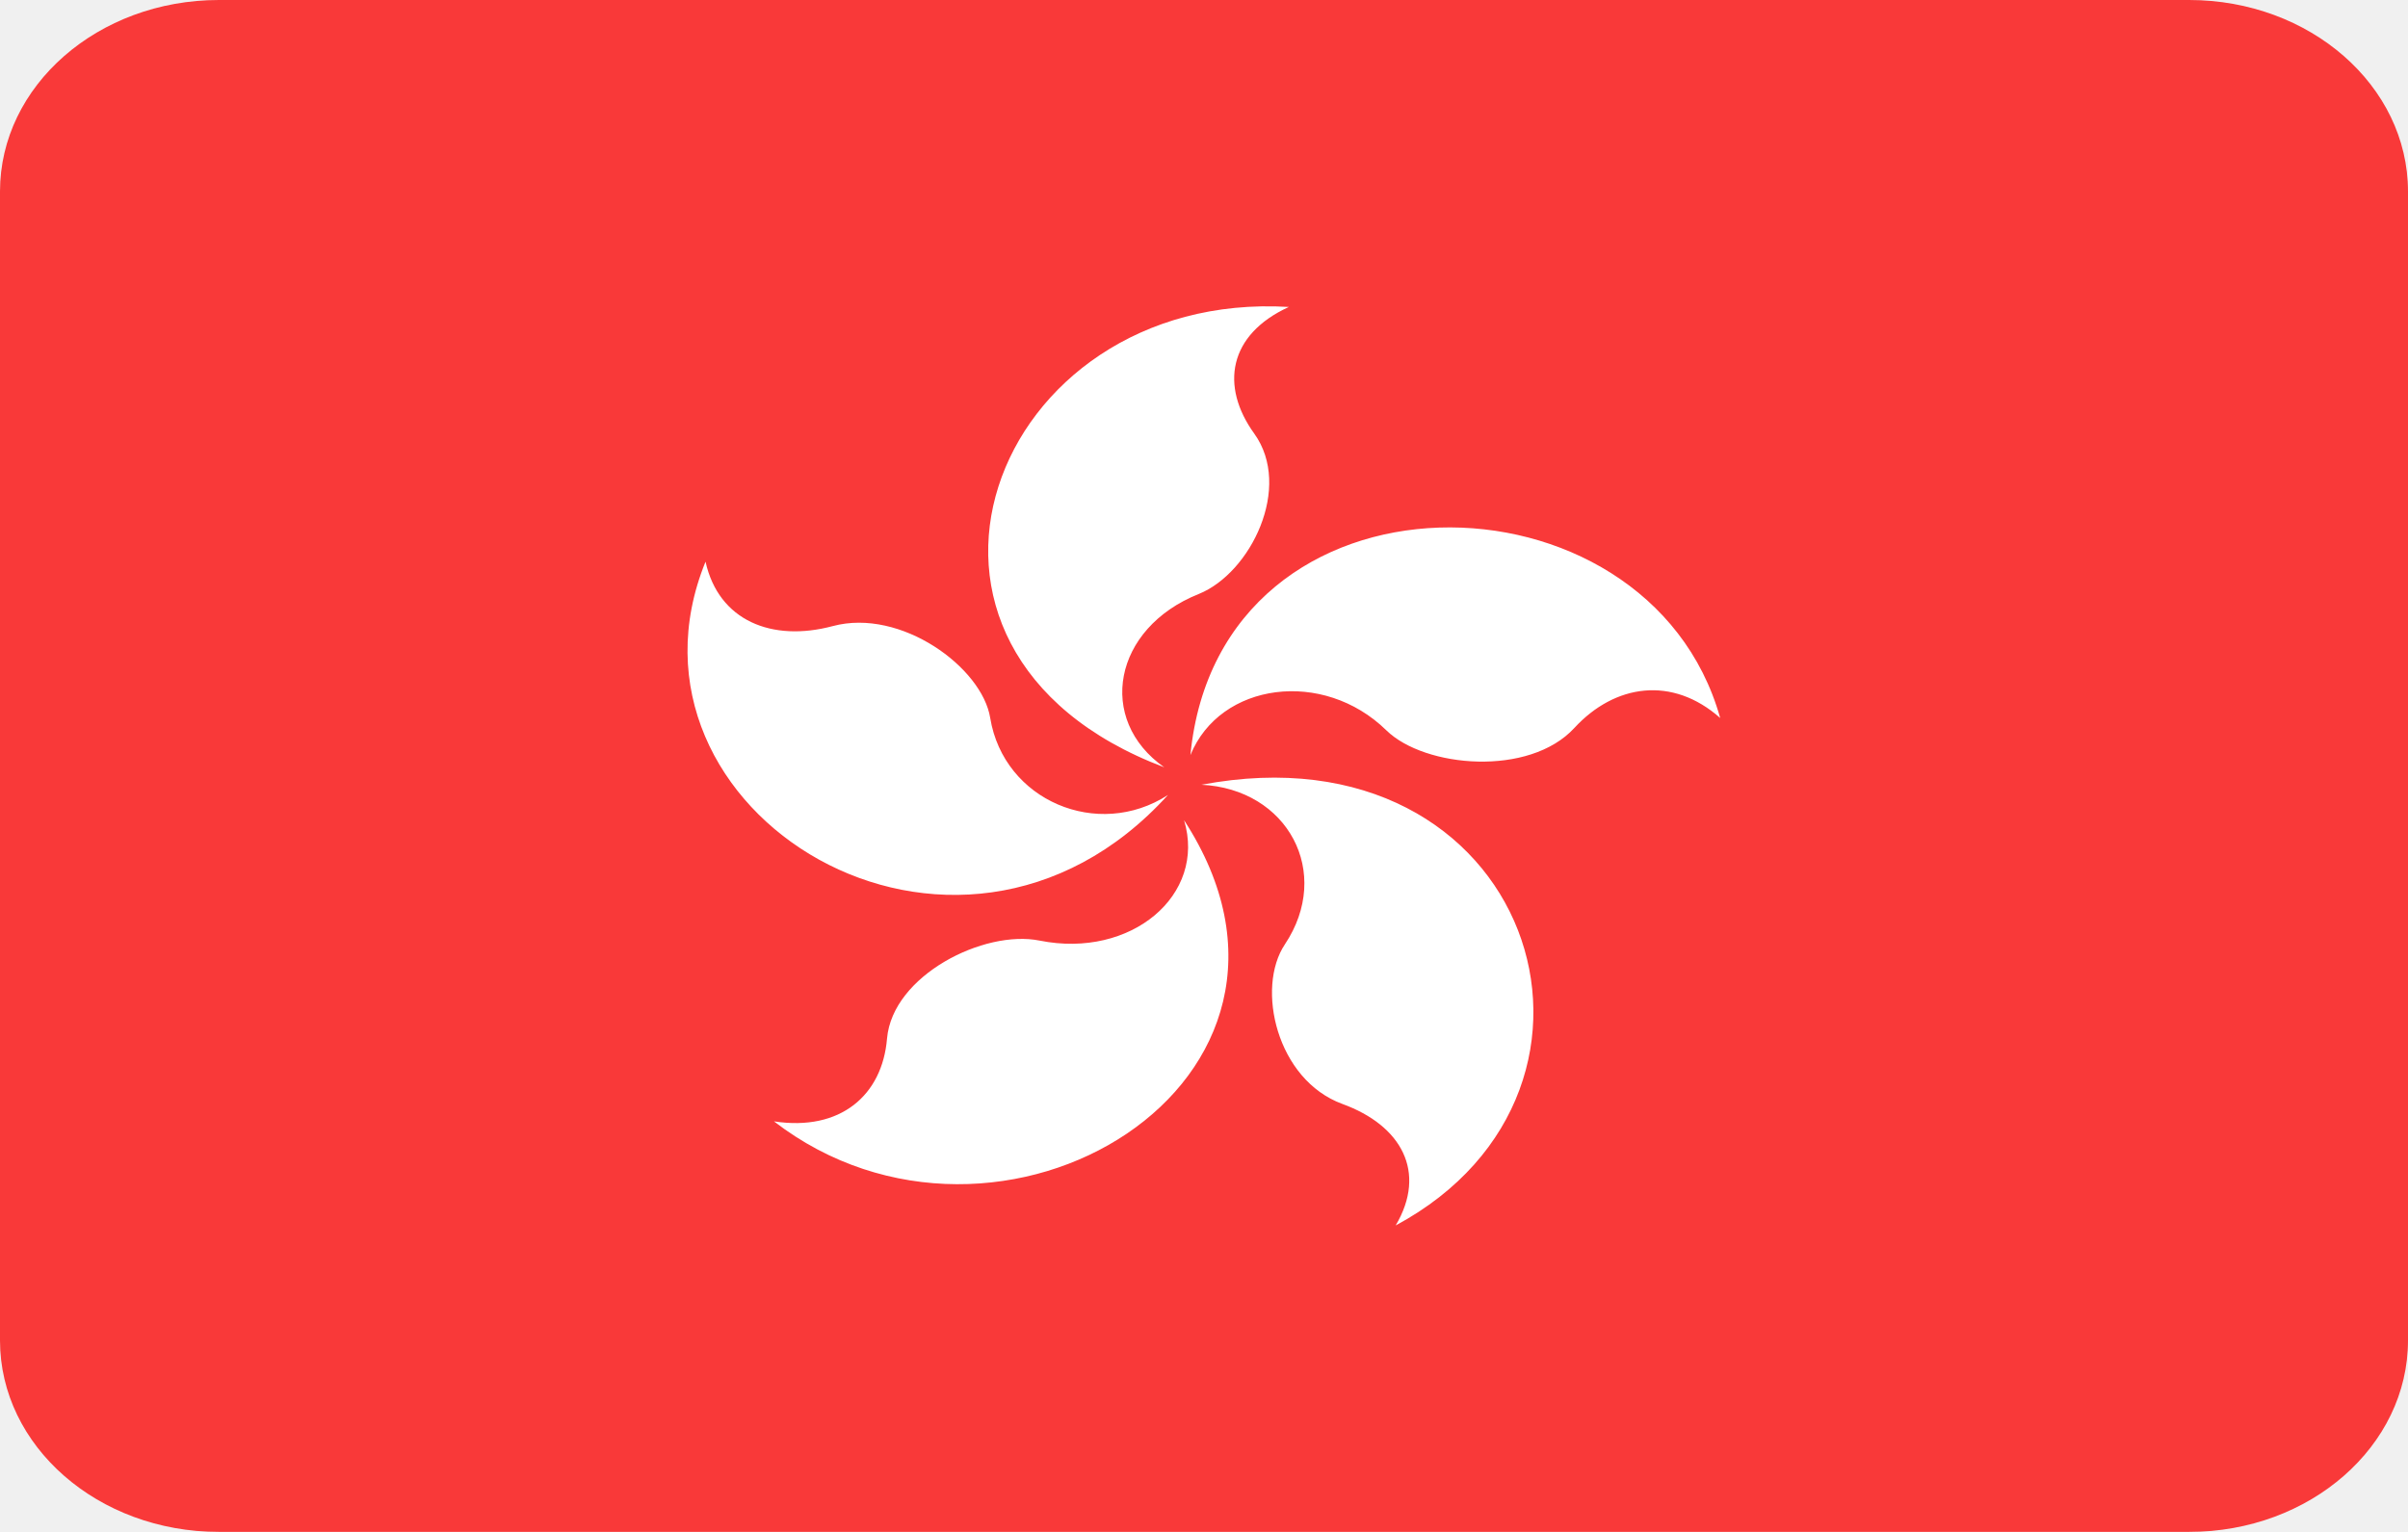
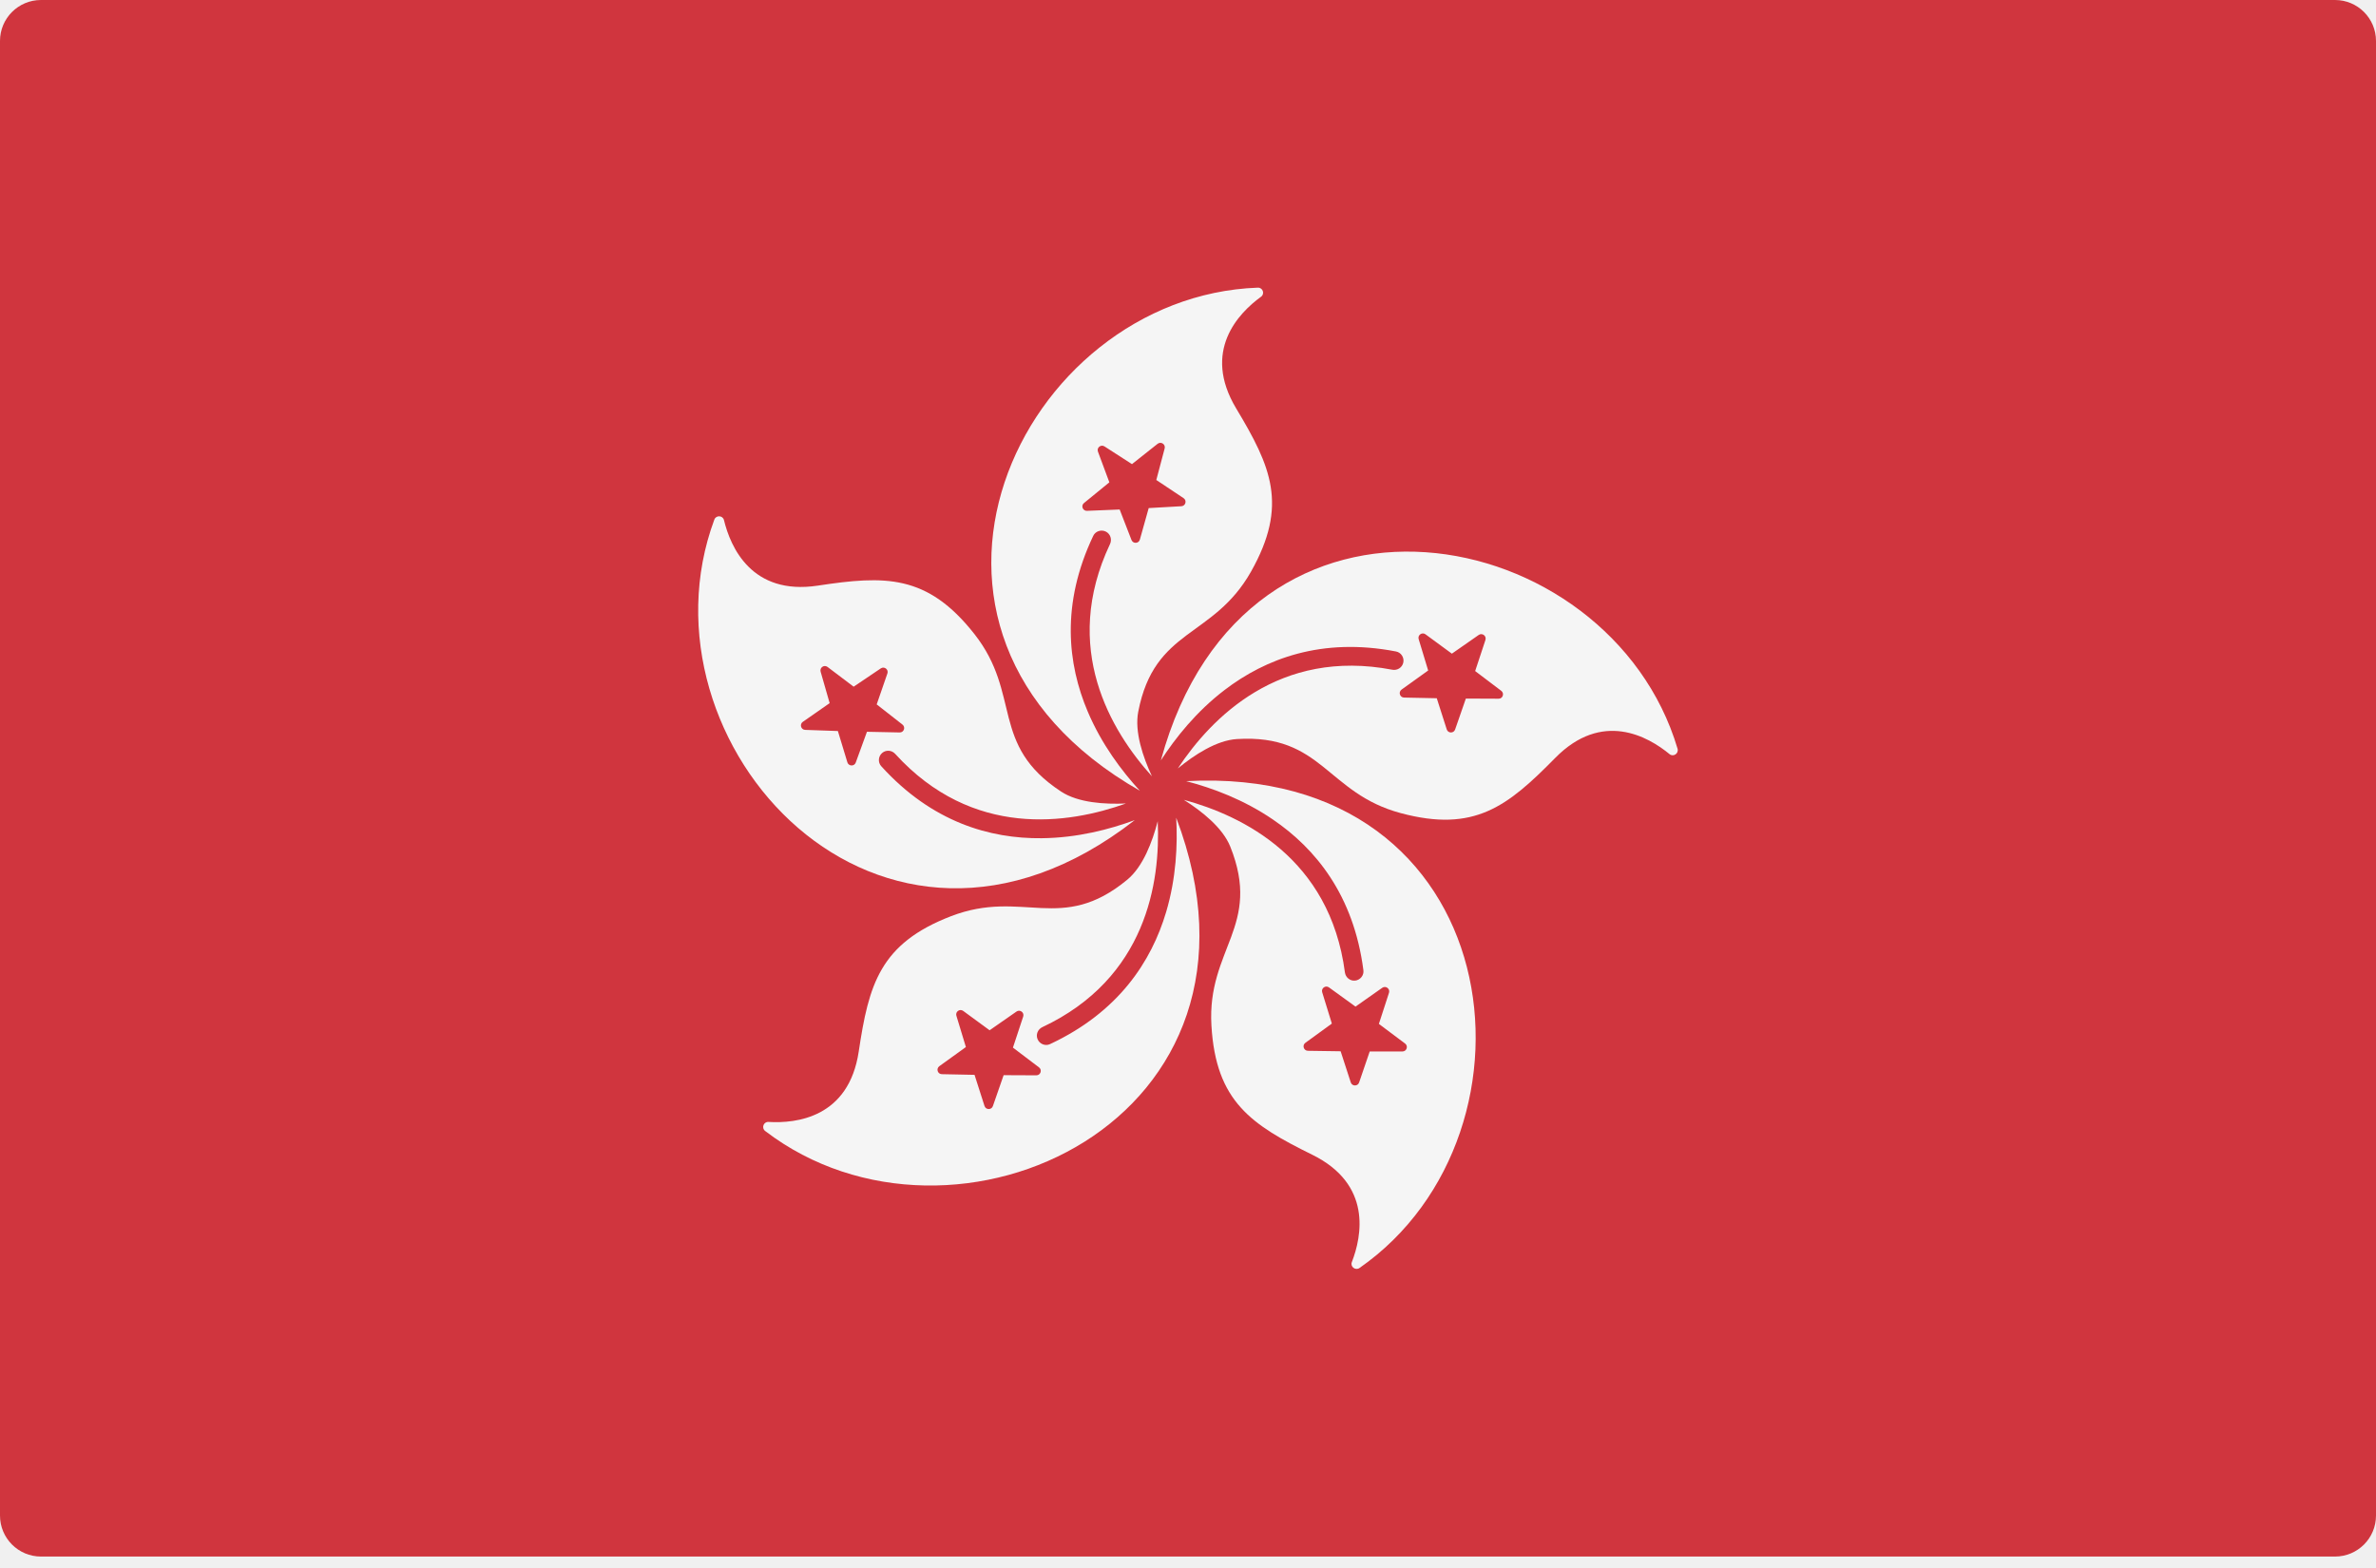
- <svg xmlns="http://www.w3.org/2000/svg" width="55" height="35" viewBox="0 0 55 35" fill="none">
-   <mask id="mask0_315_704" style="mask-type:luminance" maskUnits="userSpaceOnUse" x="0" y="0" width="55" height="35">
-     <path d="M0 0H55V35H0V0Z" fill="white" />
-   </mask>
-   <g mask="url(#mask0_315_704)">
-     <path d="M50 0H5C2.239 0 0 1.959 0 4.375V30.625C0 33.041 2.239 35 5 35H50C52.761 35 55 33.041 55 30.625V4.375C55 1.959 52.761 0 50 0Z" fill="#F93939" />
-     <path fill-rule="evenodd" clip-rule="evenodd" d="M26.598 17.533C19.493 14.853 22.642 6.604 29.438 7.013C28.06 7.643 27.863 8.82 28.648 9.907C29.528 11.13 28.567 13.092 27.38 13.571C25.425 14.352 25.035 16.441 26.595 17.533H26.598ZM27.19 17.248C27.853 10.404 37.64 10.522 39.29 16.404C38.195 15.435 36.883 15.63 35.96 16.631C34.93 17.752 32.54 17.542 31.665 16.686C30.223 15.275 27.868 15.588 27.19 17.251V17.248ZM27.433 17.931C34.975 16.496 37.71 24.865 31.878 27.998C32.6 26.777 32.008 25.712 30.66 25.222C29.158 24.671 28.68 22.573 29.348 21.575C30.44 19.937 29.415 18.023 27.435 17.929L27.433 17.931ZM17.678 25.62C19.198 25.854 20.152 25.021 20.26 23.73C20.385 22.284 22.475 21.234 23.745 21.49C25.835 21.91 27.56 20.449 27.045 18.74C30.91 24.69 22.82 29.59 17.675 25.618L17.678 25.62ZM16.115 12.834C16.415 14.182 17.63 14.676 19.023 14.304C20.58 13.888 22.433 15.251 22.617 16.404C22.927 18.29 25.075 19.2 26.677 18.163C21.832 23.507 13.793 18.537 16.115 12.832V12.834Z" fill="white" />
-   </g>
+ <svg xmlns="http://www.w3.org/2000/svg" width="50" height="33" viewBox="0 0 50 33" fill="none">
+   <path d="M49.138 32.759H0.862C0.386 32.759 0 32.373 0 31.896V0.862C0 0.386 0.386 0 0.862 0H49.138C49.614 0 50 0.386 50 0.862V31.896C50 32.373 49.614 32.759 49.138 32.759Z" fill="#D0353E" />
+   <path d="M21.921 17.641C20.834 17.653 19.614 17.305 18.545 16.126C18.471 16.045 18.481 15.917 18.565 15.846C18.646 15.777 18.767 15.787 18.838 15.866C20.468 17.656 22.488 17.342 23.695 16.91C23.25 16.93 22.689 16.896 22.329 16.659C20.823 15.67 21.505 14.617 20.506 13.345C19.512 12.08 18.618 12.111 17.21 12.325C15.817 12.536 15.373 11.514 15.235 10.946C15.21 10.845 15.068 10.838 15.032 10.936C13.295 15.629 18.518 21.436 23.88 17.26C23.351 17.455 22.669 17.634 21.921 17.641ZM18.008 16.049C17.978 16.133 17.858 16.129 17.832 16.044L17.632 15.385L16.944 15.361C16.855 15.358 16.821 15.243 16.894 15.192L17.459 14.798L17.269 14.136C17.245 14.05 17.343 13.983 17.414 14.036L17.964 14.452L18.535 14.067C18.609 14.017 18.704 14.09 18.674 14.174L18.449 14.825L18.991 15.249C19.062 15.304 19.022 15.417 18.933 15.415L18.244 15.401L18.008 16.049Z" fill="#F5F5F5" />
+   <path d="M25.768 14.523C26.631 13.863 27.816 13.409 29.378 13.711C29.486 13.732 29.555 13.841 29.53 13.947C29.506 14.051 29.404 14.115 29.299 14.095C26.922 13.64 25.493 15.103 24.786 16.172C25.131 15.889 25.6 15.58 26.03 15.554C27.828 15.443 27.914 16.694 29.477 17.113C31.03 17.529 31.727 16.968 32.726 15.953C33.714 14.948 34.683 15.5 35.133 15.871C35.214 15.938 35.331 15.858 35.302 15.757C33.877 10.96 26.215 9.446 24.429 16.003C24.735 15.53 25.173 14.978 25.768 14.523ZM29.854 13.451C29.828 13.366 29.926 13.297 29.997 13.349L30.553 13.757L31.118 13.363C31.191 13.312 31.287 13.384 31.259 13.469L31.043 14.123L31.592 14.539C31.663 14.593 31.625 14.706 31.536 14.705L30.847 14.702L30.621 15.353C30.592 15.437 30.472 15.436 30.445 15.351L30.235 14.695L29.547 14.681C29.457 14.679 29.422 14.565 29.494 14.513L30.054 14.111L29.854 13.451Z" fill="#F5F5F5" />
+   <path d="M22.89 14.976C22.466 13.975 22.323 12.714 23.006 11.277C23.053 11.178 23.176 11.139 23.273 11.189C23.368 11.238 23.404 11.353 23.359 11.45C22.324 13.638 23.382 15.387 24.241 16.338C24.053 15.934 23.871 15.403 23.953 14.979C24.295 13.211 25.528 13.441 26.325 12.032C27.116 10.632 26.747 9.817 26.014 8.596C25.289 7.388 26.065 6.588 26.537 6.245C26.622 6.183 26.574 6.05 26.469 6.054C21.469 6.233 18.086 13.272 23.987 16.642C23.606 16.227 23.182 15.665 22.89 14.976ZM22.874 10.751C22.785 10.755 22.742 10.643 22.811 10.587L23.345 10.151L23.105 9.505C23.074 9.422 23.167 9.347 23.242 9.395L23.821 9.768L24.361 9.34C24.431 9.285 24.531 9.35 24.509 9.437L24.333 10.102L24.907 10.484C24.981 10.534 24.95 10.649 24.86 10.654L24.173 10.693L23.987 11.356C23.963 11.442 23.844 11.448 23.811 11.365L23.562 10.723L22.874 10.751Z" fill="#F5F5F5" />
+   <path d="M26.786 17.247C27.685 17.858 28.487 18.841 28.691 20.419C28.706 20.528 28.624 20.627 28.515 20.638C28.409 20.648 28.316 20.57 28.302 20.465C27.987 18.065 26.149 17.168 24.912 16.833C25.289 17.071 25.73 17.419 25.89 17.819C26.56 19.491 25.399 19.966 25.493 21.582C25.586 23.187 26.337 23.672 27.614 24.302C28.878 24.925 28.659 26.017 28.448 26.562C28.41 26.659 28.523 26.745 28.609 26.686C32.715 23.827 31.747 16.077 24.961 16.44C25.507 16.582 26.168 16.825 26.786 17.247ZM29.088 20.789C29.161 20.738 29.257 20.809 29.23 20.893L29.017 21.549L29.568 21.962C29.64 22.015 29.602 22.129 29.513 22.129L28.824 22.129L28.601 22.781C28.573 22.866 28.453 22.865 28.425 22.78L28.212 22.125L27.523 22.115C27.434 22.113 27.398 21.999 27.47 21.947L28.027 21.542L27.824 20.883C27.798 20.798 27.895 20.729 27.967 20.781L28.525 21.185L29.088 20.789Z" fill="#F5F5F5" />
+   <path d="M24.54 19.194C24.23 20.236 23.538 21.3 22.097 21.974C21.997 22.021 21.878 21.973 21.835 21.872C21.793 21.774 21.839 21.662 21.935 21.617C24.125 20.587 24.421 18.564 24.363 17.283C24.251 17.715 24.054 18.24 23.721 18.515C22.332 19.662 21.527 18.701 20.016 19.281C18.515 19.858 18.282 20.722 18.071 22.13C17.862 23.524 16.755 23.647 16.172 23.612C16.067 23.606 16.019 23.739 16.102 23.803C20.075 26.845 27.163 23.564 24.752 17.21C24.783 17.773 24.753 18.477 24.54 19.194ZM21.865 22.464C21.936 22.518 21.898 22.631 21.809 22.631L21.12 22.628L20.894 23.279C20.865 23.363 20.745 23.361 20.718 23.277L20.508 22.621L19.819 22.607C19.73 22.605 19.695 22.491 19.767 22.439L20.326 22.036L20.126 21.377C20.1 21.292 20.198 21.223 20.27 21.276L20.825 21.683L21.391 21.289C21.464 21.238 21.56 21.309 21.532 21.394L21.316 22.048L21.865 22.464Z" fill="#F5F5F5" />
</svg>
